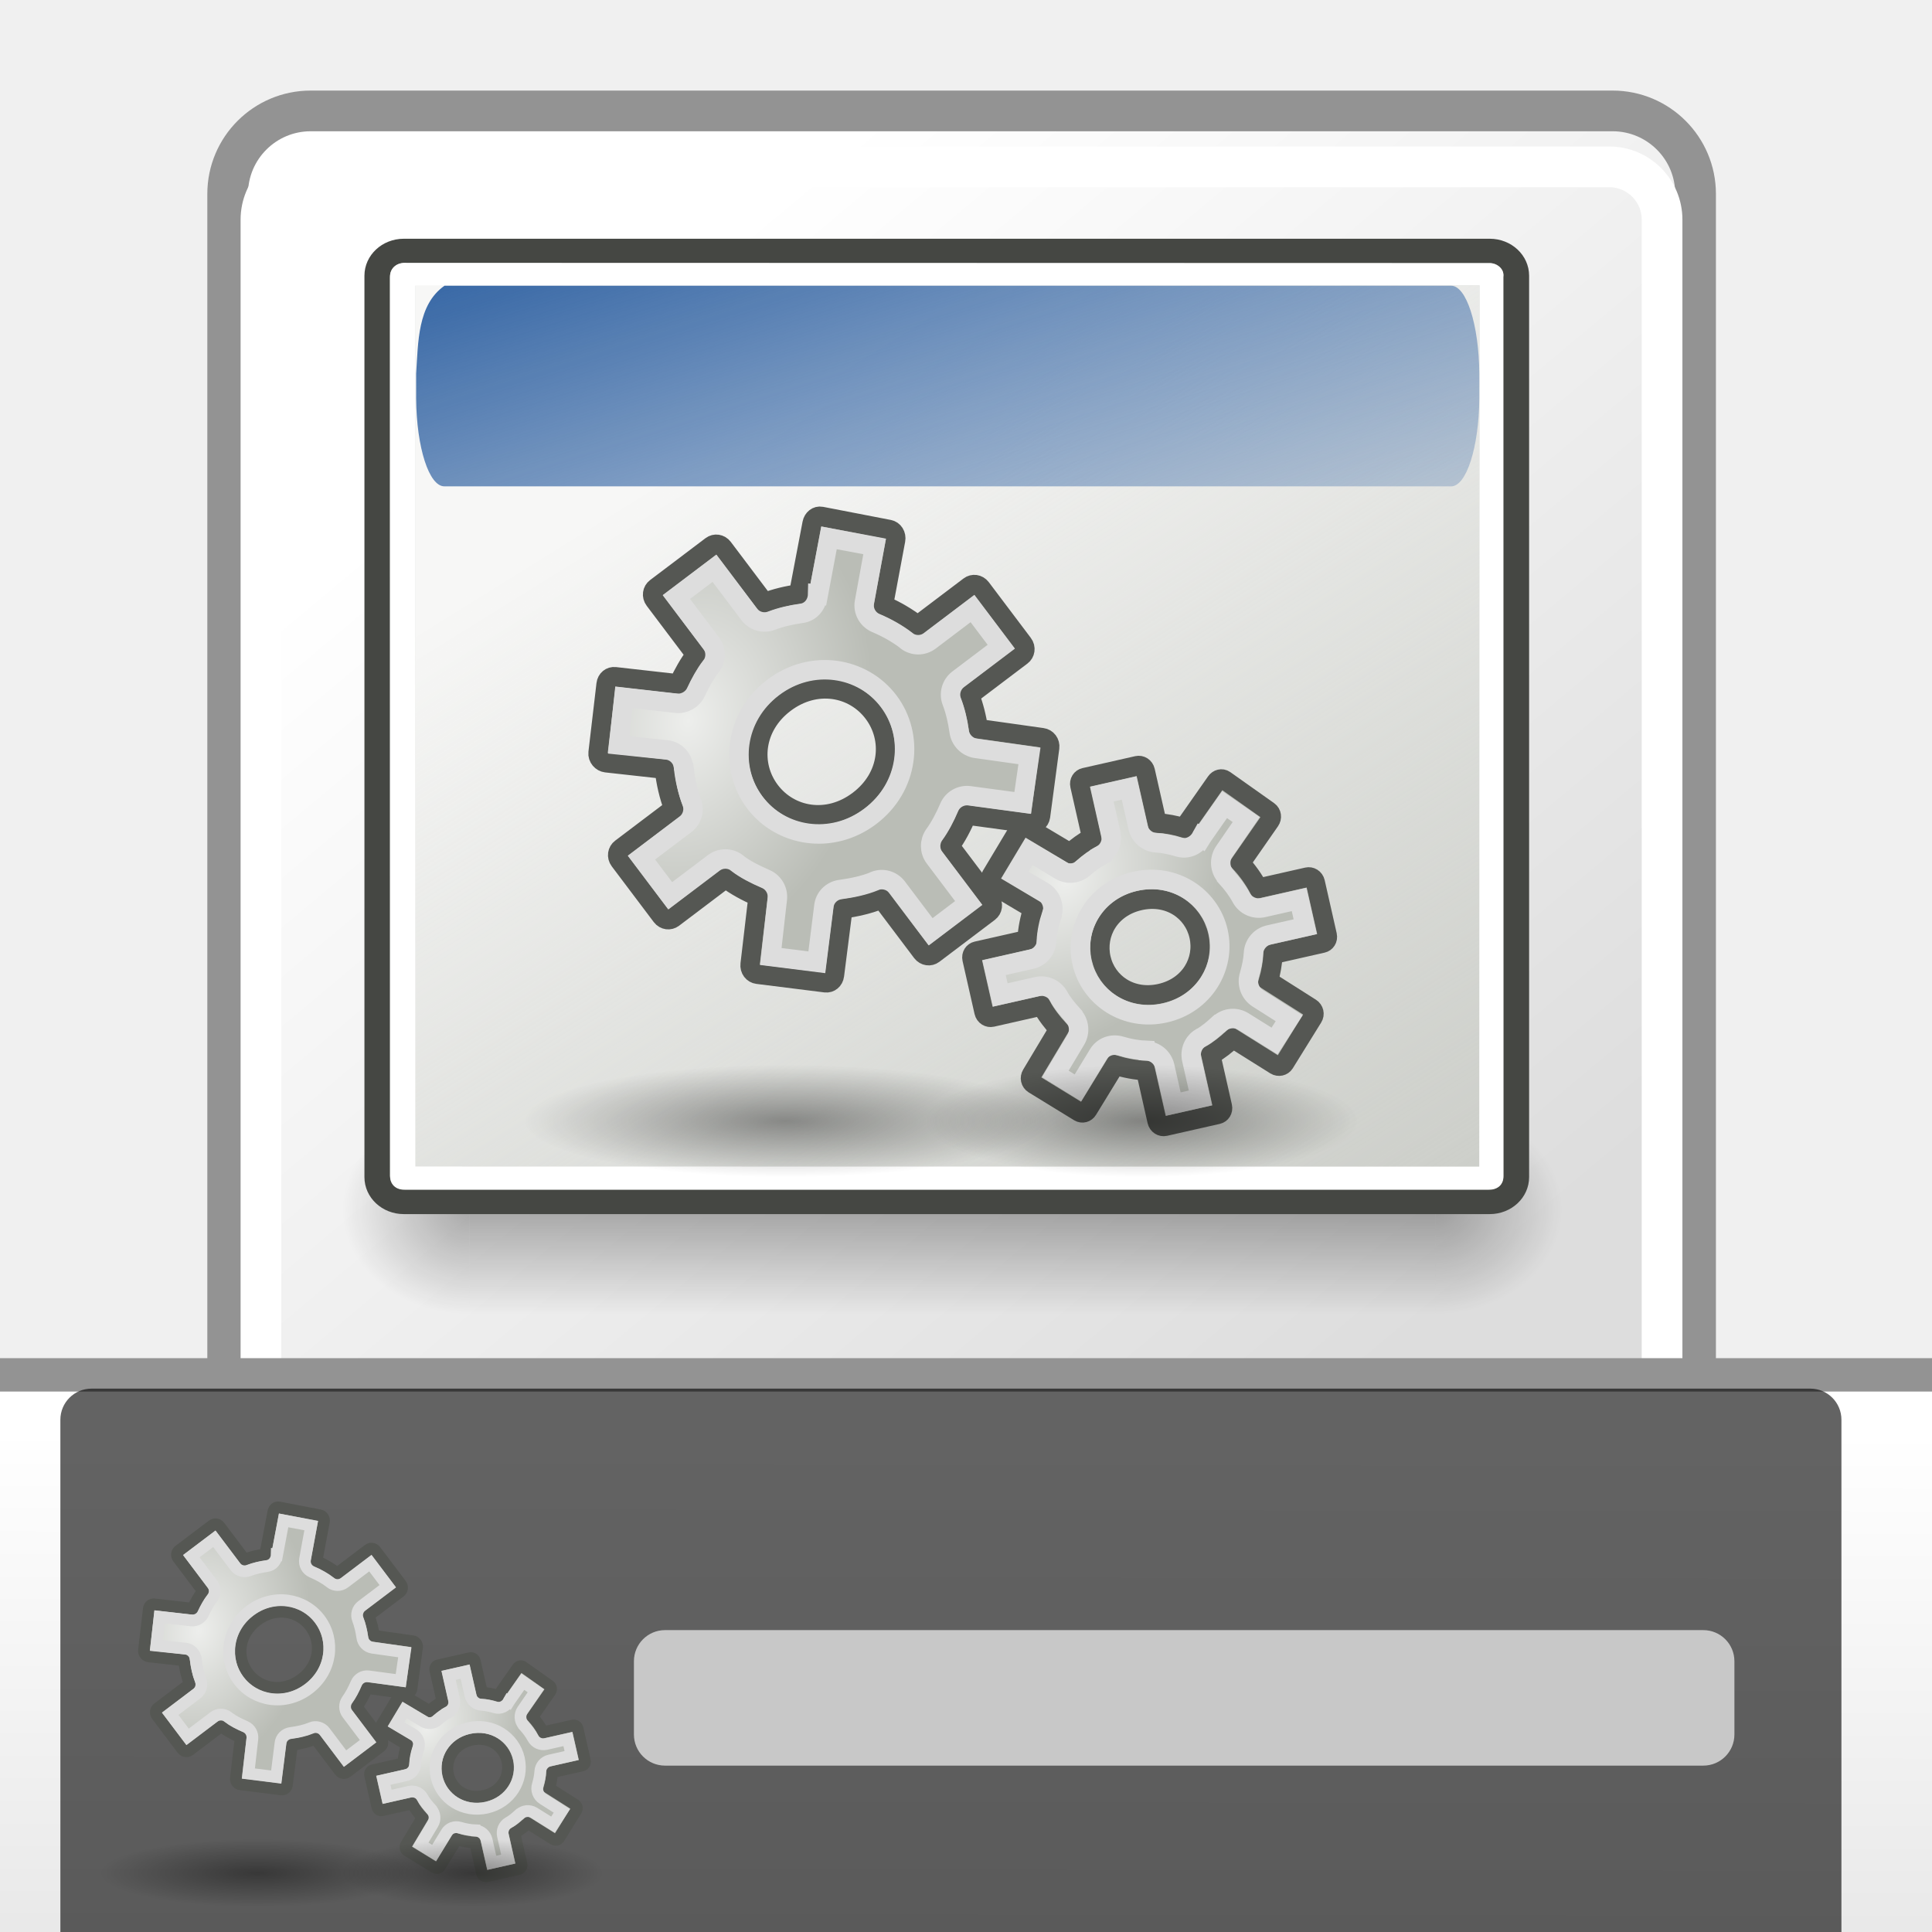
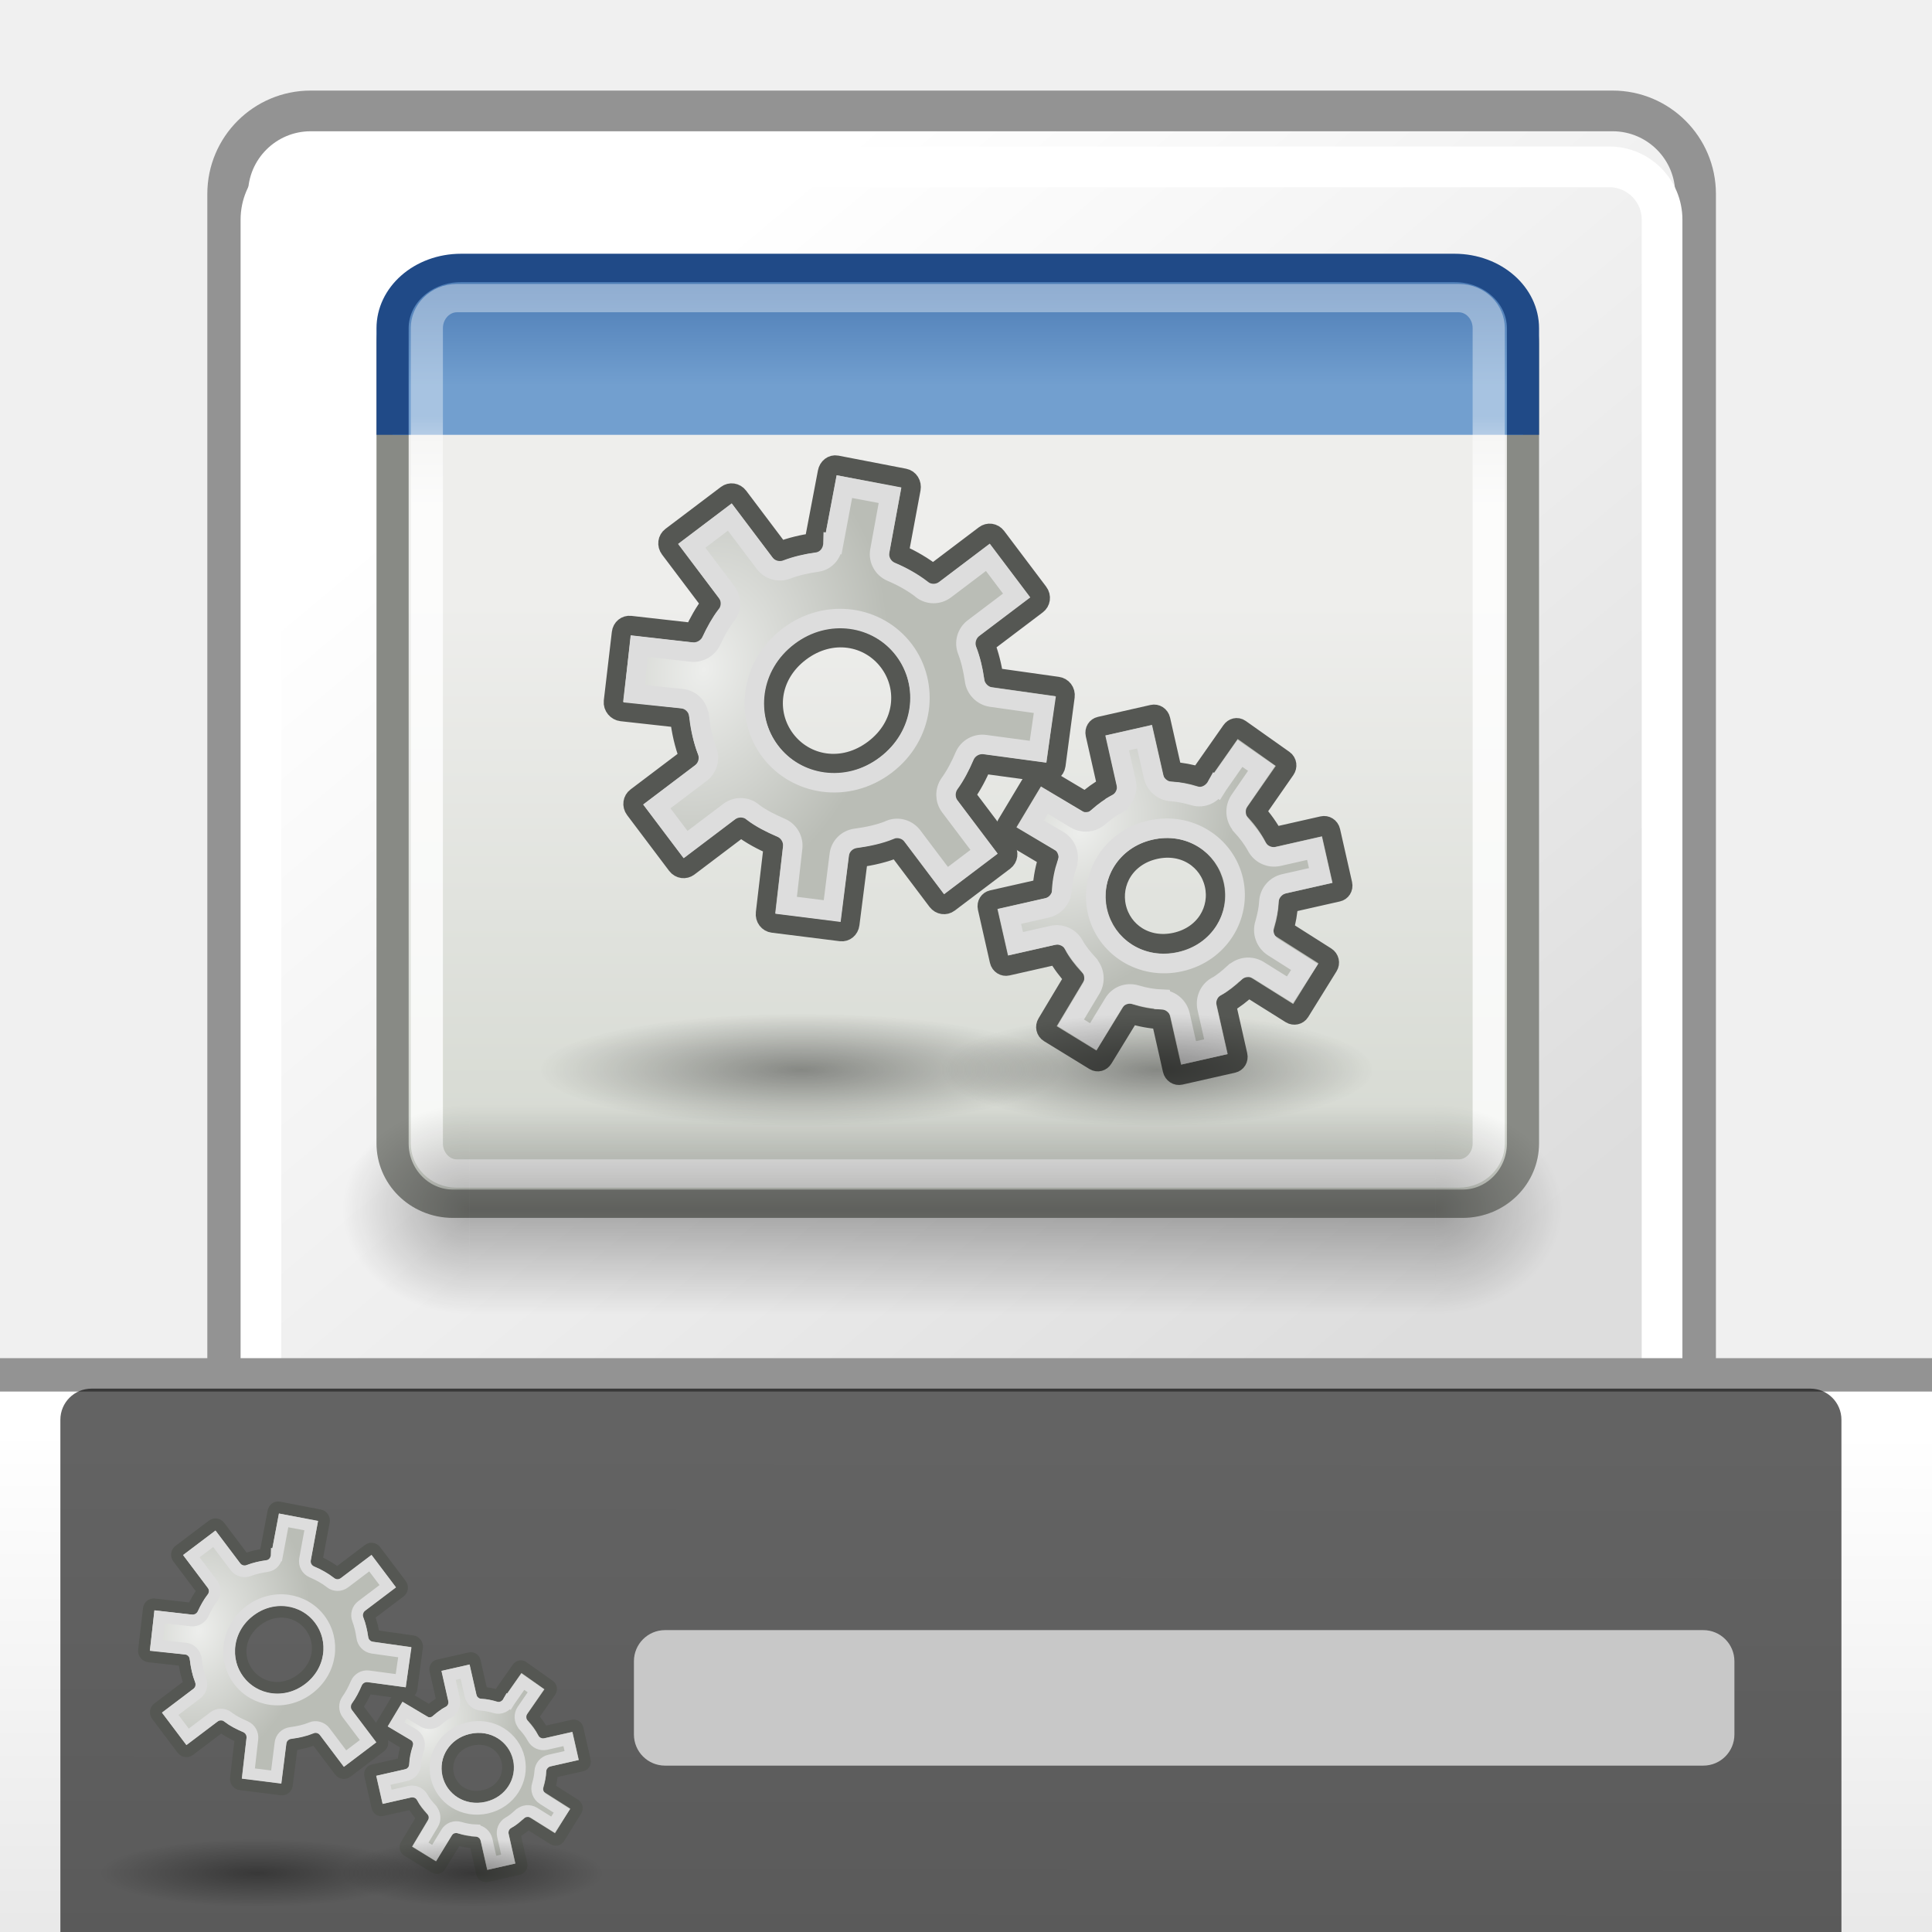
<svg xmlns="http://www.w3.org/2000/svg" xmlns:xlink="http://www.w3.org/1999/xlink" width="64px" height="64px" id="svg1381">
  <defs id="defs1383">
    <linearGradient id="linearGradient3429">
      <stop style="stop-color:#000000;stop-opacity:1;" offset="0" id="stop3431" />
      <stop style="stop-color:#000000;stop-opacity:0;" offset="1" id="stop3433" />
    </linearGradient>
    <linearGradient id="linearGradient6732">
      <stop id="stop6734" offset="0" style="stop-color:#ffffff;stop-opacity:1;" />
      <stop id="stop6736" offset="1" style="stop-color:#dddddd;stop-opacity:1;" />
    </linearGradient>
    <linearGradient xlink:href="#linearGradient6732" id="linearGradient1756" gradientUnits="userSpaceOnUse" gradientTransform="matrix(90.89845,0,0,40.1329,-3052.485,-568.8747)" x1="23.05" y1="10.764" x2="22.963" y2="36.625" />
    <linearGradient xlink:href="#linearGradient6732" id="linearGradient2871" gradientUnits="userSpaceOnUse" gradientTransform="matrix(1.107828,0,0,1.481798,-11.71993,-26.31118)" x1="16.25" y1="12.25" x2="31.5" y2="36.625" />
    <linearGradient gradientTransform="matrix(1.156061,0,0,1.716154,-2.757508,-25.92461)" gradientUnits="userSpaceOnUse" xlink:href="#linearGradient13816" id="linearGradient3272" y2="39.041" x2="38.88" y1="15.029" x1="28.28" />
    <linearGradient gradientTransform="matrix(1.070073,0,0,1.01151,-1.898683,-1.519479)" gradientUnits="userSpaceOnUse" xlink:href="#linearGradient12914" id="linearGradient3265" y2="28.53" x2="22.453" y1="1.432" x1="12.839" />
    <radialGradient gradientTransform="matrix(-1.957639,-9.2540676e-8,-1.2888861e-7,1.456579,110.0178,62.73803)" gradientUnits="userSpaceOnUse" xlink:href="#linearGradient51765" id="radialGradient54733" fy="-12.203" fx="51.438" r="2.172" cy="-12.203" cx="51.438" />
    <radialGradient gradientTransform="matrix(1.957639,-8.146468e-7,6.6614241e-7,1.456579,-59.01756,62.73807)" gradientUnits="userSpaceOnUse" xlink:href="#linearGradient51765" id="radialGradient54731" fy="-12.203" fx="51.438" r="2.172" cy="-12.203" cx="51.438" />
    <linearGradient gradientTransform="matrix(0.9788196,0,0,0.7154223,-8.500802,52.11272)" gradientUnits="userSpaceOnUse" xlink:href="#linearGradient47870" id="linearGradient54729" y2="-5.563" x2="32.085" y1="-14.402" x1="32.085" />
    <linearGradient id="linearGradient13816">
      <stop id="stop13818" offset="0" style="stop-color:#f7f7f6;stop-opacity:1" />
      <stop id="stop13820" offset="1" style="stop-color:#eff0ee;stop-opacity:0" />
    </linearGradient>
    <linearGradient id="linearGradient47870">
      <stop id="stop47872" offset="0" style="stop-color:#000000;stop-opacity:0" />
      <stop id="stop47878" offset="0.5" style="stop-color:#000000;stop-opacity:1" />
      <stop id="stop47874" offset="1" style="stop-color:#000000;stop-opacity:0" />
    </linearGradient>
    <linearGradient id="linearGradient51765">
      <stop id="stop51767" offset="0" style="stop-color:#000000;stop-opacity:1" />
      <stop id="stop51769" offset="1" style="stop-color:#000000;stop-opacity:0" />
    </linearGradient>
    <linearGradient id="linearGradient12914">
      <stop id="stop12916" offset="0" style="stop-color:#3465a4;stop-opacity:1" />
      <stop id="stop12918" offset="1" style="stop-color:#3465a4;stop-opacity:0" />
    </linearGradient>
    <linearGradient id="linearGradient8440">
      <stop style="stop-color:#edeeec;stop-opacity:1;" offset="0" id="stop8442" />
      <stop style="stop-color:#babdb6;stop-opacity:1;" offset="1" id="stop8444" />
    </linearGradient>
    <radialGradient xlink:href="#linearGradient8440" id="radialGradient2452" gradientUnits="userSpaceOnUse" gradientTransform="matrix(0.5127519,0.3745031,-0.5029349,0.6514359,-11.64396,-16.1936)" cx="56.704" cy="10.241" fx="56.704" fy="10.241" r="14.75" />
    <radialGradient xlink:href="#linearGradient8440" id="radialGradient2454" gradientUnits="userSpaceOnUse" gradientTransform="matrix(0.2395866,0.4251895,-0.5706382,0.3059781,19.10979,-0.3381743)" cx="56.704" cy="10.241" fx="56.704" fy="10.241" r="14.75" />
    <radialGradient xlink:href="#linearGradient3429" id="radialGradient3435" cx="-2.764" cy="21.702" fx="-2.764" fy="21.702" r="8.164" gradientTransform="matrix(1,0,0,0.2834646,0,15.55036)" gradientUnits="userSpaceOnUse" />
    <radialGradient xlink:href="#linearGradient3429" id="radialGradient4408" gradientUnits="userSpaceOnUse" gradientTransform="matrix(1,0,0,0.2834646,0,15.55036)" cx="-2.764" cy="21.702" fx="-2.764" fy="21.702" r="8.164" />
    <radialGradient xlink:href="#linearGradient8440" id="radialGradient4435" gradientUnits="userSpaceOnUse" gradientTransform="matrix(0.5127519,0.3745031,-0.5029349,0.6514359,-11.64396,-16.1936)" cx="56.704" cy="10.241" fx="56.704" fy="10.241" r="14.75" />
    <radialGradient xlink:href="#linearGradient8440" id="radialGradient4437" gradientUnits="userSpaceOnUse" gradientTransform="matrix(0.2395866,0.4251895,-0.5706382,0.3059781,19.10979,-0.3381743)" cx="56.704" cy="10.241" fx="56.704" fy="10.241" r="14.75" />
    <radialGradient xlink:href="#linearGradient3429" id="radialGradient4439" gradientUnits="userSpaceOnUse" gradientTransform="matrix(1,0,0,0.2834646,0,15.55036)" cx="-2.764" cy="21.702" fx="-2.764" fy="21.702" r="8.164" />
    <radialGradient xlink:href="#linearGradient3429" id="radialGradient4441" gradientUnits="userSpaceOnUse" gradientTransform="matrix(1,0,0,0.2834646,0,15.55036)" cx="-2.764" cy="21.702" fx="-2.764" fy="21.702" r="8.164" />
+     <linearGradient id="linearGradient2781">
+       <stop id="stop2783" offset="0" style="stop-color:#d3d7cf;stop-opacity:1" />
+       <stop id="stop2785" offset="1" style="stop-color:#eeeeec;stop-opacity:1" />
+     </linearGradient>
+     <linearGradient id="linearGradient3674">
+       <stop id="stop3676" offset="0" style="stop-color:#3465a4;stop-opacity:1" />
+       <stop id="stop3678" offset="1" style="stop-color:#729fcf;stop-opacity:1;" />
+     </linearGradient>
+     <linearGradient id="linearGradient3690">
+       <stop id="stop3692" offset="0" style="stop-color:white;stop-opacity:1;" />
+       <stop id="stop3694" offset="1" style="stop-color:white;stop-opacity:0.469" />
+     </linearGradient>
+     <linearGradient xlink:href="#linearGradient2781" id="linearGradient2356" gradientUnits="userSpaceOnUse" gradientTransform="translate(5,-6)" x1="24.926" y1="40" x2="24.926" y2="19.539" />
+     <linearGradient xlink:href="#linearGradient3674" id="linearGradient2358" gradientUnits="userSpaceOnUse" gradientTransform="translate(5,-6)" x1="23.069" y1="6.799" x2="23.069" y2="12.403" />
+     <linearGradient xlink:href="#linearGradient3690" id="linearGradient2360" gradientUnits="userSpaceOnUse" gradientTransform="translate(5,-6)" x1="9.5" y1="16.264" x2="9.5" y2="13.409" />
  </defs>
  <g id="layer1">
    <g id="g1717" transform="translate(17.60985,22.71589)">
      <g id="g1752" transform="matrix(1.107713,0,0,1.107713,-1.993967,-4.669119)">
        <rect style="opacity:1;color:#000000;fill:url(#linearGradient2871);fill-opacity:1;fill-rule:evenodd;stroke:#939393;stroke-width:1.217;stroke-linecap:butt;stroke-linejoin:miter;marker:none;marker-start:none;marker-mid:none;marker-end:none;stroke-miterlimit:4;stroke-dasharray:none;stroke-dashoffset:0;stroke-opacity:1;visibility:visible;display:inline;overflow:visible" id="rect5857" width="43.898" height="44.454" x="-7.289" y="-12.975" rx="2.483" ry="2.483" />
        <rect ry="1.58" rx="1.58" y="-11.302" x="-6.294" height="41.107" width="41.901" id="rect6740" style="opacity:1;color:#000000;fill:none;fill-opacity:1;fill-rule:evenodd;stroke:#ffffff;stroke-width:1.217;stroke-linecap:butt;stroke-linejoin:miter;marker:none;marker-start:none;marker-mid:none;marker-end:none;stroke-miterlimit:4;stroke-dasharray:none;stroke-dashoffset:0;stroke-opacity:1;visibility:visible;display:inline;overflow:visible" />
+       </g>
+       <g id="g2820" transform="matrix(1.134716,0,0,1,-19.92377,-16.34078)">
+         <rect ry="2" rx="1.763" y="3" x="13.5" height="30.5" width="33" id="rect1915" style="opacity:1;fill:url(#linearGradient2356);fill-opacity:1;stroke:#888a85;stroke-width:0.939;stroke-miterlimit:4;stroke-dasharray:none;stroke-opacity:1" />
+         <path id="path1917" d="M 13.5,8.03 L 13.5,4.5 C 13.5,3.392 14.392,2.5 15.5,2.5 L 44.5,2.5 C 45.608,2.5 46.5,3.392 46.5,4.5 L 46.5,8.03" style="fill:url(#linearGradient2358);fill-opacity:1;stroke:#204a87;stroke-width:0.939;stroke-miterlimit:4;stroke-opacity:1" />
+         <rect ry="0.995" rx="0.877" y="3.5" x="14.5" height="29" width="31" id="rect1919" style="opacity:0.8;fill:none;fill-opacity:1;stroke:url(#linearGradient2360);stroke-width:0.939;stroke-miterlimit:4;stroke-dasharray:none;stroke-opacity:1" />
      </g>
      <g transform="matrix(2.764844e-2,0,0,2.43871e-2,41.40319,28.04041)" id="g5022" style="display:inline">
        <g id="g1748">
          <rect style="opacity:1;color:#000000;fill:url(#linearGradient1756);fill-opacity:1;fill-rule:evenodd;stroke:#939393;stroke-width:57.384;stroke-linecap:butt;stroke-linejoin:miter;marker:none;marker-start:none;marker-mid:none;marker-end:none;stroke-miterlimit:4;stroke-dasharray:none;stroke-dashoffset:0;stroke-opacity:1;visibility:visible;display:inline;overflow:visible" id="rect1742" width="3601.851" height="1203.987" x="-2688.89" y="-207.678" rx="99.463" ry="112.765" />
          <rect ry="71.759" rx="63.295" y="-162.355" x="-2607.309" height="1113.342" width="3438.015" id="rect1744" style="opacity:1;color:#000000;fill:none;fill-opacity:1;fill-rule:evenodd;stroke:#ffffff;stroke-width:57.384;stroke-linecap:butt;stroke-linejoin:miter;marker:none;marker-start:none;marker-mid:none;marker-end:none;stroke-miterlimit:4;stroke-dasharray:none;stroke-dashoffset:0;stroke-opacity:1;visibility:visible;display:inline;overflow:visible" />
        </g>
      </g>
      <rect style="opacity:0.61" id="rect2396" width="59" height="26.455" x="-15.61" y="23.284" rx="1.031" ry="1.031" />
      <g id="g1506" transform="translate(-112.7273,33.27273)">
        <rect ry="1.031" rx="1.031" y="-1.989" x="116.117" height="4.489" width="36.455" id="rect1521" style="opacity:1;color:#000000;fill:#c8c8c8;fill-opacity:1;fill-rule:evenodd;stroke:none;stroke-width:1;stroke-linecap:butt;stroke-linejoin:miter;marker:none;marker-start:none;marker-mid:none;marker-end:none;stroke-miterlimit:4;stroke-dasharray:none;stroke-dashoffset:0;stroke-opacity:1;visibility:visible;display:inline;overflow:visible" />
      </g>
-       <g id="g2335" transform="matrix(0.8507272,0,0,0.8065858,-6.789638,-15.88407)">
-         <g id="g54724" transform="matrix(1.162573,0,0,1.36184,-5.283953,-20.03134)">
-           <rect id="rect46899" style="opacity:0.3;fill:url(#linearGradient54729);fill-opacity:1;fill-rule:evenodd;stroke:none;stroke-width:1.024;stroke-linecap:butt;stroke-linejoin:miter;stroke-miterlimit:4;stroke-dasharray:none;stroke-dashoffset:0;stroke-opacity:1" y="41.809" x="9.322" height="6.323" width="32.357" />
-           <path id="path48849" style="opacity:0.3;fill:url(#radialGradient54731);fill-opacity:1;fill-rule:evenodd;stroke:none;stroke-width:1.024;stroke-linecap:butt;stroke-linejoin:miter;stroke-miterlimit:4;stroke-dasharray:none;stroke-dashoffset:0;stroke-opacity:1" d="M 41.678,41.8 L 41.678,48.127 C 44.022,48.103 45.93,46.705 45.93,44.974 C 45.93,43.243 44.022,41.824 41.678,41.8 z" />
-           <path id="path52742" style="opacity:0.3;fill:url(#radialGradient54733);fill-opacity:1;fill-rule:evenodd;stroke:none;stroke-width:1.024;stroke-linecap:butt;stroke-linejoin:miter;stroke-miterlimit:4;stroke-dasharray:none;stroke-dashoffset:0;stroke-opacity:1" d="M 9.322,41.8 L 9.322,48.127 C 6.978,48.103 5.07,46.705 5.07,44.974 C 5.07,43.243 6.978,41.824 9.322,41.8 z" />
-         </g>
-         <rect id="rect2168" style="fill:#cdcfca;fill-opacity:1;fill-rule:evenodd;stroke:#454743;stroke-width:1;stroke-linecap:butt;stroke-linejoin:miter;stroke-miterlimit:4;stroke-dasharray:none;stroke-dashoffset:0;stroke-opacity:1" y="1.835" x="1.972" ry="1.017" rx="1.032" height="39.058" width="44.351" />
-         <rect id="rect8969" style="fill:url(#linearGradient3272);fill-opacity:1;fill-rule:evenodd;stroke:none;stroke-width:1.3;stroke-linecap:butt;stroke-linejoin:round;stroke-miterlimit:4;stroke-dasharray:none;stroke-dashoffset:0;stroke-opacity:1" y="3.25" x="3.453" ry="0" height="36.188" width="41.43" />
-         <path id="path44937" style="fill:#ffffff;fill-opacity:1;fill-rule:evenodd;stroke:none;stroke-width:1;stroke-linecap:butt;stroke-linejoin:miter;stroke-miterlimit:4;stroke-dashoffset:0;stroke-opacity:1" d="M 2.463,2.933 L 2.468,39.827 C 2.503,40.251 2.736,40.387 3.064,40.384 L 45.236,40.384 C 45.599,40.381 45.811,40.214 45.821,39.827 L 45.815,2.906 C 45.881,2.555 45.53,2.325 45.264,2.338 L 3.12,2.327 C 2.779,2.297 2.465,2.492 2.463,2.933 z M 3.457,3.262 L 44.89,3.247 L 44.882,39.443 L 3.457,39.435 L 3.457,3.262 z" />
-         <path id="rect9993" style="fill:url(#linearGradient3265);fill-opacity:1;fill-rule:evenodd;stroke:none;stroke-width:2.049;stroke-linecap:round;stroke-linejoin:round;stroke-miterlimit:4;stroke-dasharray:none;stroke-dashoffset:0;stroke-opacity:1" d="M 3.485,6.876 L 3.485,7.892 C 3.499,9.91 3.99,11.517 4.589,11.504 L 43.78,11.504 C 44.378,11.517 44.869,9.91 44.884,7.892 L 44.884,6.876 C 44.869,4.858 44.378,3.251 43.78,3.265 L 4.589,3.265 C 3.532,4.044 3.567,5.61 3.485,6.876 z" />
+       <g transform="matrix(0.9890323,0,0,1.098441,-11.28484,-32.04107)" id="g54724">
+         <rect width="32.357" height="6.323" x="9.322" y="41.809" style="opacity:0.3;fill:url(#linearGradient54729);fill-opacity:1;fill-rule:evenodd;stroke:none;stroke-width:1.024;stroke-linecap:butt;stroke-linejoin:miter;stroke-miterlimit:4;stroke-dasharray:none;stroke-dashoffset:0;stroke-opacity:1" id="rect46899" />
+         <path d="M 41.678,41.8 L 41.678,48.127 C 44.022,48.103 45.93,46.705 45.93,44.974 C 45.93,43.243 44.022,41.824 41.678,41.8 z" style="opacity:0.3;fill:url(#radialGradient54731);fill-opacity:1;fill-rule:evenodd;stroke:none;stroke-width:1.024;stroke-linecap:butt;stroke-linejoin:miter;stroke-miterlimit:4;stroke-dasharray:none;stroke-dashoffset:0;stroke-opacity:1" id="path48849" />
+         <path d="M 9.322,41.8 L 9.322,48.127 C 6.978,48.103 5.07,46.705 5.07,44.974 C 5.07,43.243 6.978,41.824 9.322,41.8 z" style="opacity:0.3;fill:url(#radialGradient54733);fill-opacity:1;fill-rule:evenodd;stroke:none;stroke-width:1.024;stroke-linecap:butt;stroke-linejoin:miter;stroke-miterlimit:4;stroke-dasharray:none;stroke-dashoffset:0;stroke-opacity:1" id="path52742" />
      </g>
-       <g id="g4410">
+       <g id="g4410" transform="translate(0.5089271,-1.696424)">
        <g transform="matrix(0.5807099,-0.2572389,0.2653125,0.5989357,-5.043172,-2.701316)" id="g6244">
          <path style="fill:url(#radialGradient2452);fill-opacity:1;fill-rule:evenodd;stroke:#555753;stroke-width:1;stroke-linecap:butt;stroke-linejoin:miter;stroke-miterlimit:4;stroke-dasharray:none;stroke-dashoffset:0;stroke-opacity:1" d="M 13.529,4.918 C 13.285,4.974 13.145,5.203 13.201,5.433 L 14.015,8.818 C 13.493,9.095 13.019,9.446 12.579,9.817 L 9.715,8.192 C 9.505,8.073 9.242,8.143 9.115,8.354 L 7.284,11.358 C 7.157,11.568 7.247,11.846 7.457,11.965 L 10.103,13.459 C 9.891,14.11 9.75,14.79 9.713,15.488 L 6.359,16.251 C 6.123,16.304 5.974,16.527 6.031,16.765 L 6.856,20.199 C 6.914,20.437 7.149,20.572 7.385,20.519 L 10.714,19.762 C 11.034,20.324 11.439,20.818 11.878,21.282 L 10.066,24.255 C 9.937,24.465 9.999,24.723 10.207,24.844 L 13.27,26.631 C 13.479,26.752 13.741,26.678 13.87,26.469 L 15.674,23.575 C 16.335,23.761 17.02,23.89 17.723,23.911 L 18.513,27.198 C 18.569,27.427 18.798,27.573 19.042,27.517 L 22.573,26.714 C 22.818,26.658 22.957,26.429 22.902,26.199 L 22.099,22.863 C 22.641,22.561 23.119,22.183 23.568,21.779 L 26.425,23.484 C 26.631,23.607 26.924,23.548 27.055,23.34 L 28.943,20.35 C 29.074,20.142 29.008,19.885 28.801,19.761 L 25.938,18.032 C 26.098,17.469 26.206,16.879 26.236,16.283 L 29.54,15.531 C 29.776,15.478 29.925,15.255 29.868,15.017 L 29.042,11.583 C 28.985,11.345 28.75,11.209 28.513,11.263 L 25.235,12.009 C 24.896,11.408 24.489,10.861 24.017,10.372 L 25.983,7.596 C 26.125,7.395 26.091,7.13 25.892,6.996 L 22.939,5.003 C 22.739,4.869 22.476,4.94 22.333,5.141 L 20.284,8.013 C 20.26,8.047 20.246,8.09 20.232,8.128 C 19.643,7.964 19.026,7.851 18.403,7.82 L 17.589,4.435 C 17.534,4.205 17.304,4.06 17.06,4.115 L 13.529,4.918 z M 17.249,12.868 C 19.22,12.42 20.865,13.524 21.253,15.14 C 21.642,16.755 20.671,18.454 18.7,18.902 C 16.729,19.351 15.085,18.247 14.696,16.631 C 14.308,15.015 15.278,13.316 17.249,12.868 z" id="path2212" />
          <path style="fill:none;fill-opacity:1;fill-rule:evenodd;stroke:#dddddd;stroke-width:1.223;stroke-linecap:butt;stroke-linejoin:miter;stroke-miterlimit:4;stroke-dasharray:none;stroke-dashoffset:0;stroke-opacity:1" id="path3195" d="M 60.781,3.531 L 60.781,7.156 C 60.777,7.694 60.423,8.164 59.906,8.312 C 59.896,8.313 59.885,8.313 59.875,8.312 C 59.303,8.471 58.731,8.729 58.156,9.031 C 57.701,9.269 57.127,9.193 56.75,8.844 L 54.344,6.562 L 52.281,8.75 L 54.5,10.812 C 54.908,11.194 54.991,11.794 54.719,12.281 C 54.719,12.292 54.719,12.302 54.719,12.312 C 54.328,12.969 53.986,13.663 53.781,14.375 C 53.633,14.892 53.162,15.245 52.625,15.25 L 49.156,15.25 L 49.156,18.25 L 52.594,18.25 C 53.131,18.255 53.602,18.608 53.75,19.125 C 53.75,19.135 53.75,19.146 53.75,19.156 C 53.929,19.791 54.235,20.398 54.594,21.031 C 54.854,21.498 54.777,22.084 54.406,22.469 L 51.906,25.094 L 54,27.125 L 56.469,24.594 C 56.85,24.185 57.45,24.102 57.938,24.375 C 58.599,24.746 59.278,25.066 59.969,25.25 C 59.979,25.25 59.99,25.25 60,25.25 C 60.517,25.398 60.87,25.869 60.875,26.406 L 60.875,29.906 L 63.875,29.906 L 63.875,26.344 C 63.873,25.819 64.22,25.352 64.719,25.188 C 65.314,25.009 65.935,24.714 66.531,24.375 C 66.998,24.114 67.584,24.192 67.969,24.562 L 70.375,26.938 L 72.5,24.844 L 70.094,22.438 C 69.701,22.045 69.622,21.415 69.906,20.938 C 70.219,20.364 70.482,19.796 70.656,19.188 C 70.805,18.671 71.275,18.317 71.812,18.312 L 75.219,18.312 L 75.219,15.312 L 71.844,15.312 C 71.306,15.308 70.836,14.954 70.688,14.438 C 70.687,14.427 70.687,14.417 70.688,14.406 C 70.487,13.689 70.18,13.011 69.812,12.375 C 69.54,11.888 69.623,11.287 70.031,10.906 L 72.656,8.5 L 70.688,6.344 L 68,8.781 L 67.969,8.75 C 67.605,9.208 66.988,9.376 66.469,9.094 C 65.886,8.769 65.27,8.49 64.656,8.312 C 64.14,8.164 63.786,7.694 63.781,7.156 L 63.781,3.531 L 60.781,3.531 z M 62.219,11.719 C 65.263,11.719 67.5,14.076 67.5,16.781 C 67.5,19.486 65.263,21.844 62.219,21.844 C 59.175,21.844 56.938,19.486 56.938,16.781 C 56.937,14.076 59.175,11.719 62.219,11.719 z" transform="matrix(0.807015,-0.1835593,0.188722,0.7849383,-35.40032,14.13759)" />
          <path style="fill:url(#radialGradient2454);fill-opacity:1;fill-rule:evenodd;stroke:#555753;stroke-width:1;stroke-linecap:butt;stroke-linejoin:miter;stroke-miterlimit:4;stroke-dasharray:none;stroke-dashoffset:0;stroke-opacity:1" d="M 29.974,22.471 C 29.783,22.434 29.609,22.553 29.572,22.734 L 29.033,25.389 C 28.572,25.424 28.121,25.526 27.688,25.652 L 26.195,23.608 C 26.086,23.458 25.877,23.427 25.718,23.537 L 23.432,25.099 C 23.273,25.21 23.245,25.434 23.354,25.584 L 24.735,27.467 C 24.37,27.863 24.046,28.302 23.791,28.786 L 21.165,28.284 C 20.98,28.249 20.801,28.361 20.763,28.547 L 20.216,31.241 C 20.178,31.428 20.3,31.597 20.485,31.633 L 23.091,32.13 C 23.132,32.629 23.256,33.105 23.414,33.571 L 21.152,35.118 C 20.991,35.226 20.95,35.429 21.058,35.58 L 22.637,37.8 C 22.745,37.951 22.955,37.98 23.115,37.871 L 25.346,36.378 C 25.752,36.715 26.195,37.02 26.686,37.254 L 26.162,39.832 C 26.126,40.012 26.24,40.187 26.431,40.223 L 29.195,40.751 C 29.387,40.787 29.561,40.668 29.597,40.488 L 30.129,37.871 C 30.611,37.825 31.075,37.705 31.525,37.558 L 32.986,39.656 C 33.092,39.808 33.318,39.857 33.479,39.75 L 35.801,38.214 C 35.963,38.108 36,37.904 35.895,37.752 L 34.438,35.635 C 34.737,35.285 35.007,34.9 35.225,34.486 L 37.811,34.98 C 37.996,35.016 38.175,34.904 38.213,34.717 L 38.76,32.023 C 38.798,31.837 38.676,31.667 38.491,31.632 L 35.924,31.142 C 35.882,30.61 35.774,30.096 35.601,29.601 L 37.907,28.243 C 38.075,28.144 38.138,27.946 38.041,27.788 L 36.607,25.456 C 36.51,25.299 36.3,25.267 36.133,25.366 L 33.736,26.767 C 33.708,26.784 33.684,26.81 33.662,26.833 C 33.299,26.533 32.899,26.261 32.468,26.045 L 33.007,23.39 C 33.044,23.209 32.929,23.035 32.738,22.998 L 29.974,22.471 z M 29.988,29.269 C 31.531,29.564 32.332,30.859 32.074,32.126 C 31.817,33.394 30.57,34.297 29.027,34.003 C 27.484,33.708 26.684,32.414 26.941,31.146 C 27.199,29.879 28.445,28.975 29.988,29.269 z" id="path2320" />
          <path style="fill:none;fill-opacity:1;fill-rule:evenodd;stroke:#dddddd;stroke-width:1.573;stroke-linecap:butt;stroke-linejoin:miter;stroke-miterlimit:4;stroke-dasharray:none;stroke-dashoffset:0;stroke-opacity:1" id="path2322" d="M 61.156,3.906 L 61.156,7.156 C 61.15,7.868 60.684,8.491 60,8.688 C 60,8.698 60,8.708 60,8.719 C 59.467,8.866 58.903,9.112 58.344,9.406 C 57.741,9.722 56.999,9.619 56.5,9.156 C 56.489,9.146 56.479,9.136 56.469,9.125 L 54.375,7.125 L 52.844,8.719 L 54.75,10.5 C 55.291,11.004 55.424,11.823 55.062,12.469 C 55.063,12.479 55.063,12.49 55.062,12.5 C 54.684,13.135 54.349,13.8 54.156,14.469 C 53.96,15.153 53.337,15.619 52.625,15.625 L 49.531,15.625 L 49.531,17.875 L 52.594,17.875 C 53.305,17.881 53.929,18.347 54.125,19.031 C 54.291,19.619 54.586,20.191 54.938,20.812 C 54.938,20.823 54.938,20.833 54.938,20.844 C 55.283,21.462 55.178,22.24 54.688,22.75 L 52.469,25.062 L 54,26.562 L 56.188,24.312 C 56.692,23.772 57.48,23.67 58.125,24.031 C 58.769,24.393 59.449,24.672 60.094,24.844 C 60.094,24.854 60.094,24.865 60.094,24.875 C 60.778,25.071 61.244,25.695 61.25,26.406 L 61.25,29.531 L 63.5,29.531 L 63.5,26.344 C 63.498,25.648 63.934,25.031 64.594,24.812 C 64.604,24.812 64.615,24.812 64.625,24.812 C 65.177,24.647 65.731,24.362 66.312,24.031 C 66.323,24.031 66.333,24.031 66.344,24.031 C 66.962,23.686 67.74,23.79 68.25,24.281 L 70.375,26.375 L 71.938,24.844 L 69.812,22.719 C 69.292,22.199 69.186,21.382 69.562,20.75 C 69.865,20.194 70.117,19.665 70.281,19.094 C 70.478,18.41 71.101,17.944 71.812,17.938 L 74.844,17.938 L 74.844,15.688 L 71.844,15.688 C 71.132,15.681 70.509,15.215 70.312,14.531 C 70.122,13.85 69.822,13.205 69.469,12.594 C 69.469,12.583 69.469,12.573 69.469,12.562 C 69.108,11.917 69.241,11.098 69.781,10.594 L 72.094,8.469 L 70.656,6.906 L 68.375,8.969 L 68.25,9.094 L 68.219,9.062 C 67.728,9.61 66.94,9.795 66.281,9.438 C 65.715,9.122 65.137,8.854 64.562,8.688 C 63.878,8.491 63.412,7.868 63.406,7.156 L 63.406,3.906 L 61.156,3.906 z M 62.219,11.344 C 65.465,11.344 67.875,13.86 67.875,16.781 C 67.875,19.703 65.465,22.219 62.219,22.219 C 58.973,22.219 56.562,19.703 56.562,16.781 C 56.562,13.86 58.973,11.344 62.219,11.344 z" transform="matrix(0.631747,0.1206081,-0.1250089,0.6157451,-7.699705,13.8028)" />
        </g>
        <path transform="matrix(1.062992,0,0,0.8055556,11.3628,-3.062376)" d="M 5.4,21.702 A 8.164,2.314 0 1 1 -10.928,21.702 A 8.164,2.314 0 1 1 5.4,21.702 z" id="path2456" style="opacity:0.386;fill:url(#radialGradient3435);fill-opacity:1;fill-rule:evenodd;stroke:none;stroke-width:1;stroke-linecap:round;stroke-linejoin:round;stroke-miterlimit:4;stroke-dasharray:none;stroke-dashoffset:0;stroke-opacity:1" />
        <path transform="matrix(0.8793119,0,0,0.8055556,22.64211,-3.062376)" d="M 5.4,21.702 A 8.164,2.314 0 1 1 -10.928,21.702 A 8.164,2.314 0 1 1 5.4,21.702 z" id="path4406" style="opacity:0.386;fill:url(#radialGradient4408);fill-opacity:1;fill-rule:evenodd;stroke:none;stroke-width:1;stroke-linecap:round;stroke-linejoin:round;stroke-miterlimit:4;stroke-dasharray:none;stroke-dashoffset:0;stroke-opacity:1" />
      </g>
      <g id="g4419" transform="matrix(0.604684,0,0,0.604684,-14.17224,30.61166)">
        <g transform="matrix(0.5807099,-0.2572389,0.2653125,0.5989357,-5.043172,-2.701316)" id="g4421">
          <path style="fill:url(#radialGradient4435);fill-opacity:1;fill-rule:evenodd;stroke:#555753;stroke-width:1;stroke-linecap:butt;stroke-linejoin:miter;stroke-miterlimit:4;stroke-dasharray:none;stroke-dashoffset:0;stroke-opacity:1" d="M 13.529,4.918 C 13.285,4.974 13.145,5.203 13.201,5.433 L 14.015,8.818 C 13.493,9.095 13.019,9.446 12.579,9.817 L 9.715,8.192 C 9.505,8.073 9.242,8.143 9.115,8.354 L 7.284,11.358 C 7.157,11.568 7.247,11.846 7.457,11.965 L 10.103,13.459 C 9.891,14.11 9.75,14.79 9.713,15.488 L 6.359,16.251 C 6.123,16.304 5.974,16.527 6.031,16.765 L 6.856,20.199 C 6.914,20.437 7.149,20.572 7.385,20.519 L 10.714,19.762 C 11.034,20.324 11.439,20.818 11.878,21.282 L 10.066,24.255 C 9.937,24.465 9.999,24.723 10.207,24.844 L 13.27,26.631 C 13.479,26.752 13.741,26.678 13.87,26.469 L 15.674,23.575 C 16.335,23.761 17.02,23.89 17.723,23.911 L 18.513,27.198 C 18.569,27.427 18.798,27.573 19.042,27.517 L 22.573,26.714 C 22.818,26.658 22.957,26.429 22.902,26.199 L 22.099,22.863 C 22.641,22.561 23.119,22.183 23.568,21.779 L 26.425,23.484 C 26.631,23.607 26.924,23.548 27.055,23.34 L 28.943,20.35 C 29.074,20.142 29.008,19.885 28.801,19.761 L 25.938,18.032 C 26.098,17.469 26.206,16.879 26.236,16.283 L 29.54,15.531 C 29.776,15.478 29.925,15.255 29.868,15.017 L 29.042,11.583 C 28.985,11.345 28.75,11.209 28.513,11.263 L 25.235,12.009 C 24.896,11.408 24.489,10.861 24.017,10.372 L 25.983,7.596 C 26.125,7.395 26.091,7.13 25.892,6.996 L 22.939,5.003 C 22.739,4.869 22.476,4.94 22.333,5.141 L 20.284,8.013 C 20.26,8.047 20.246,8.09 20.232,8.128 C 19.643,7.964 19.026,7.851 18.403,7.82 L 17.589,4.435 C 17.534,4.205 17.304,4.06 17.06,4.115 L 13.529,4.918 z M 17.249,12.868 C 19.22,12.42 20.865,13.524 21.253,15.14 C 21.642,16.755 20.671,18.454 18.7,18.902 C 16.729,19.351 15.085,18.247 14.696,16.631 C 14.308,15.015 15.278,13.316 17.249,12.868 z" id="path4423" />
          <path style="fill:none;fill-opacity:1;fill-rule:evenodd;stroke:#dddddd;stroke-width:1.223;stroke-linecap:butt;stroke-linejoin:miter;stroke-miterlimit:4;stroke-dasharray:none;stroke-dashoffset:0;stroke-opacity:1" id="path4425" d="M 60.781,3.531 L 60.781,7.156 C 60.777,7.694 60.423,8.164 59.906,8.312 C 59.896,8.313 59.885,8.313 59.875,8.312 C 59.303,8.471 58.731,8.729 58.156,9.031 C 57.701,9.269 57.127,9.193 56.75,8.844 L 54.344,6.562 L 52.281,8.75 L 54.5,10.812 C 54.908,11.194 54.991,11.794 54.719,12.281 C 54.719,12.292 54.719,12.302 54.719,12.312 C 54.328,12.969 53.986,13.663 53.781,14.375 C 53.633,14.892 53.162,15.245 52.625,15.25 L 49.156,15.25 L 49.156,18.25 L 52.594,18.25 C 53.131,18.255 53.602,18.608 53.75,19.125 C 53.75,19.135 53.75,19.146 53.75,19.156 C 53.929,19.791 54.235,20.398 54.594,21.031 C 54.854,21.498 54.777,22.084 54.406,22.469 L 51.906,25.094 L 54,27.125 L 56.469,24.594 C 56.85,24.185 57.45,24.102 57.938,24.375 C 58.599,24.746 59.278,25.066 59.969,25.25 C 59.979,25.25 59.99,25.25 60,25.25 C 60.517,25.398 60.87,25.869 60.875,26.406 L 60.875,29.906 L 63.875,29.906 L 63.875,26.344 C 63.873,25.819 64.22,25.352 64.719,25.188 C 65.314,25.009 65.935,24.714 66.531,24.375 C 66.998,24.114 67.584,24.192 67.969,24.562 L 70.375,26.938 L 72.5,24.844 L 70.094,22.438 C 69.701,22.045 69.622,21.415 69.906,20.938 C 70.219,20.364 70.482,19.796 70.656,19.188 C 70.805,18.671 71.275,18.317 71.812,18.312 L 75.219,18.312 L 75.219,15.312 L 71.844,15.312 C 71.306,15.308 70.836,14.954 70.688,14.438 C 70.687,14.427 70.687,14.417 70.688,14.406 C 70.487,13.689 70.18,13.011 69.812,12.375 C 69.54,11.888 69.623,11.287 70.031,10.906 L 72.656,8.5 L 70.688,6.344 L 68,8.781 L 67.969,8.75 C 67.605,9.208 66.988,9.376 66.469,9.094 C 65.886,8.769 65.27,8.49 64.656,8.312 C 64.14,8.164 63.786,7.694 63.781,7.156 L 63.781,3.531 L 60.781,3.531 z M 62.219,11.719 C 65.263,11.719 67.5,14.076 67.5,16.781 C 67.5,19.486 65.263,21.844 62.219,21.844 C 59.175,21.844 56.938,19.486 56.938,16.781 C 56.937,14.076 59.175,11.719 62.219,11.719 z" transform="matrix(0.807015,-0.1835593,0.188722,0.7849383,-35.40032,14.13759)" />
          <path style="fill:url(#radialGradient4437);fill-opacity:1;fill-rule:evenodd;stroke:#555753;stroke-width:1;stroke-linecap:butt;stroke-linejoin:miter;stroke-miterlimit:4;stroke-dasharray:none;stroke-dashoffset:0;stroke-opacity:1" d="M 29.974,22.471 C 29.783,22.434 29.609,22.553 29.572,22.734 L 29.033,25.389 C 28.572,25.424 28.121,25.526 27.688,25.652 L 26.195,23.608 C 26.086,23.458 25.877,23.427 25.718,23.537 L 23.432,25.099 C 23.273,25.21 23.245,25.434 23.354,25.584 L 24.735,27.467 C 24.37,27.863 24.046,28.302 23.791,28.786 L 21.165,28.284 C 20.98,28.249 20.801,28.361 20.763,28.547 L 20.216,31.241 C 20.178,31.428 20.3,31.597 20.485,31.633 L 23.091,32.13 C 23.132,32.629 23.256,33.105 23.414,33.571 L 21.152,35.118 C 20.991,35.226 20.95,35.429 21.058,35.58 L 22.637,37.8 C 22.745,37.951 22.955,37.98 23.115,37.871 L 25.346,36.378 C 25.752,36.715 26.195,37.02 26.686,37.254 L 26.162,39.832 C 26.126,40.012 26.24,40.187 26.431,40.223 L 29.195,40.751 C 29.387,40.787 29.561,40.668 29.597,40.488 L 30.129,37.871 C 30.611,37.825 31.075,37.705 31.525,37.558 L 32.986,39.656 C 33.092,39.808 33.318,39.857 33.479,39.75 L 35.801,38.214 C 35.963,38.108 36,37.904 35.895,37.752 L 34.438,35.635 C 34.737,35.285 35.007,34.9 35.225,34.486 L 37.811,34.98 C 37.996,35.016 38.175,34.904 38.213,34.717 L 38.76,32.023 C 38.798,31.837 38.676,31.667 38.491,31.632 L 35.924,31.142 C 35.882,30.61 35.774,30.096 35.601,29.601 L 37.907,28.243 C 38.075,28.144 38.138,27.946 38.041,27.788 L 36.607,25.456 C 36.51,25.299 36.3,25.267 36.133,25.366 L 33.736,26.767 C 33.708,26.784 33.684,26.81 33.662,26.833 C 33.299,26.533 32.899,26.261 32.468,26.045 L 33.007,23.39 C 33.044,23.209 32.929,23.035 32.738,22.998 L 29.974,22.471 z M 29.988,29.269 C 31.531,29.564 32.332,30.859 32.074,32.126 C 31.817,33.394 30.57,34.297 29.027,34.003 C 27.484,33.708 26.684,32.414 26.941,31.146 C 27.199,29.879 28.445,28.975 29.988,29.269 z" id="path4427" />
          <path style="fill:none;fill-opacity:1;fill-rule:evenodd;stroke:#dddddd;stroke-width:1.573;stroke-linecap:butt;stroke-linejoin:miter;stroke-miterlimit:4;stroke-dasharray:none;stroke-dashoffset:0;stroke-opacity:1" id="path4429" d="M 61.156,3.906 L 61.156,7.156 C 61.15,7.868 60.684,8.491 60,8.688 C 60,8.698 60,8.708 60,8.719 C 59.467,8.866 58.903,9.112 58.344,9.406 C 57.741,9.722 56.999,9.619 56.5,9.156 C 56.489,9.146 56.479,9.136 56.469,9.125 L 54.375,7.125 L 52.844,8.719 L 54.75,10.5 C 55.291,11.004 55.424,11.823 55.062,12.469 C 55.063,12.479 55.063,12.49 55.062,12.5 C 54.684,13.135 54.349,13.8 54.156,14.469 C 53.96,15.153 53.337,15.619 52.625,15.625 L 49.531,15.625 L 49.531,17.875 L 52.594,17.875 C 53.305,17.881 53.929,18.347 54.125,19.031 C 54.291,19.619 54.586,20.191 54.938,20.812 C 54.938,20.823 54.938,20.833 54.938,20.844 C 55.283,21.462 55.178,22.24 54.688,22.75 L 52.469,25.062 L 54,26.562 L 56.188,24.312 C 56.692,23.772 57.48,23.67 58.125,24.031 C 58.769,24.393 59.449,24.672 60.094,24.844 C 60.094,24.854 60.094,24.865 60.094,24.875 C 60.778,25.071 61.244,25.695 61.25,26.406 L 61.25,29.531 L 63.5,29.531 L 63.5,26.344 C 63.498,25.648 63.934,25.031 64.594,24.812 C 64.604,24.812 64.615,24.812 64.625,24.812 C 65.177,24.647 65.731,24.362 66.312,24.031 C 66.323,24.031 66.333,24.031 66.344,24.031 C 66.962,23.686 67.74,23.79 68.25,24.281 L 70.375,26.375 L 71.938,24.844 L 69.812,22.719 C 69.292,22.199 69.186,21.382 69.562,20.75 C 69.865,20.194 70.117,19.665 70.281,19.094 C 70.478,18.41 71.101,17.944 71.812,17.938 L 74.844,17.938 L 74.844,15.688 L 71.844,15.688 C 71.132,15.681 70.509,15.215 70.312,14.531 C 70.122,13.85 69.822,13.205 69.469,12.594 C 69.469,12.583 69.469,12.573 69.469,12.562 C 69.108,11.917 69.241,11.098 69.781,10.594 L 72.094,8.469 L 70.656,6.906 L 68.375,8.969 L 68.25,9.094 L 68.219,9.062 C 67.728,9.61 66.94,9.795 66.281,9.438 C 65.715,9.122 65.137,8.854 64.562,8.688 C 63.878,8.491 63.412,7.868 63.406,7.156 L 63.406,3.906 L 61.156,3.906 z M 62.219,11.344 C 65.465,11.344 67.875,13.86 67.875,16.781 C 67.875,19.703 65.465,22.219 62.219,22.219 C 58.973,22.219 56.562,19.703 56.562,16.781 C 56.562,13.86 58.973,11.344 62.219,11.344 z" transform="matrix(0.631747,0.1206081,-0.1250089,0.6157451,-7.699705,13.8028)" />
        </g>
        <path transform="matrix(1.062992,0,0,0.8055556,11.3628,-3.062376)" d="M 5.4,21.702 A 8.164,2.314 0 1 1 -10.928,21.702 A 8.164,2.314 0 1 1 5.4,21.702 z" id="path4431" style="opacity:0.386;fill:url(#radialGradient4439);fill-opacity:1;fill-rule:evenodd;stroke:none;stroke-width:1;stroke-linecap:round;stroke-linejoin:round;stroke-miterlimit:4;stroke-dasharray:none;stroke-dashoffset:0;stroke-opacity:1" />
        <path transform="matrix(0.8793119,0,0,0.8055556,22.64211,-3.062376)" d="M 5.4,21.702 A 8.164,2.314 0 1 1 -10.928,21.702 A 8.164,2.314 0 1 1 5.4,21.702 z" id="path4433" style="opacity:0.386;fill:url(#radialGradient4441);fill-opacity:1;fill-rule:evenodd;stroke:none;stroke-width:1;stroke-linecap:round;stroke-linejoin:round;stroke-miterlimit:4;stroke-dasharray:none;stroke-dashoffset:0;stroke-opacity:1" />
      </g>
    </g>
  </g>
</svg>
